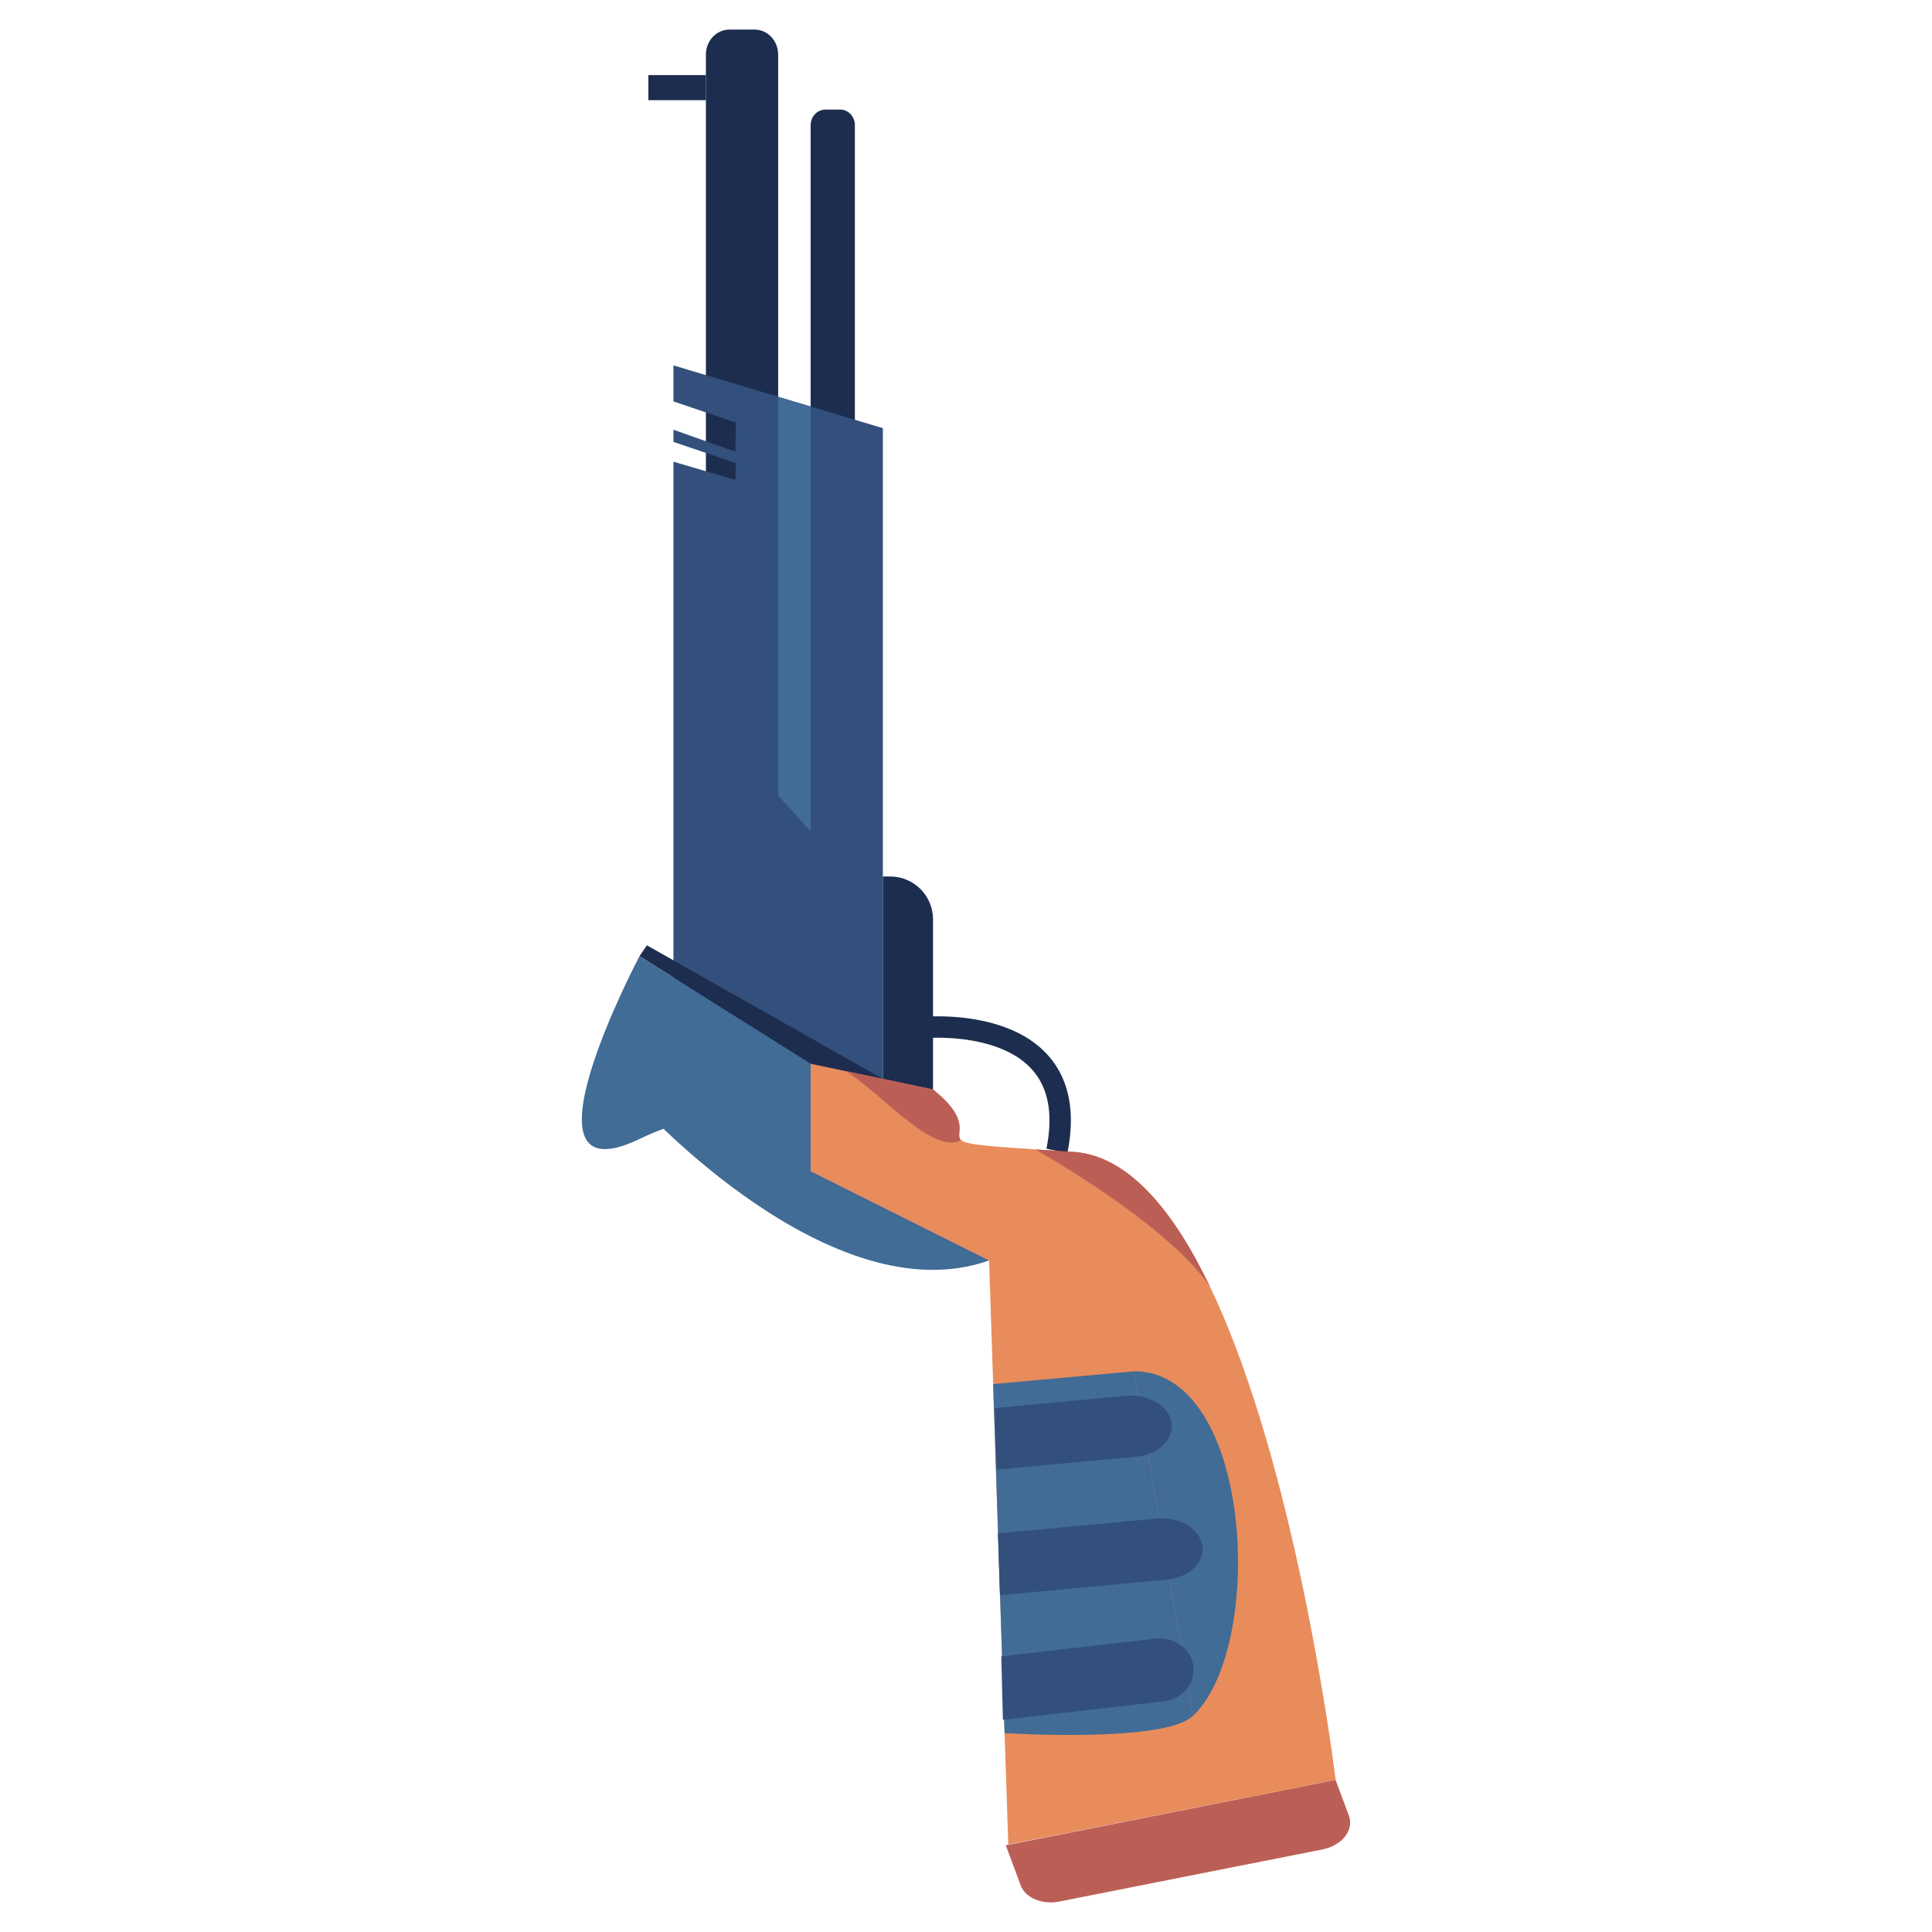
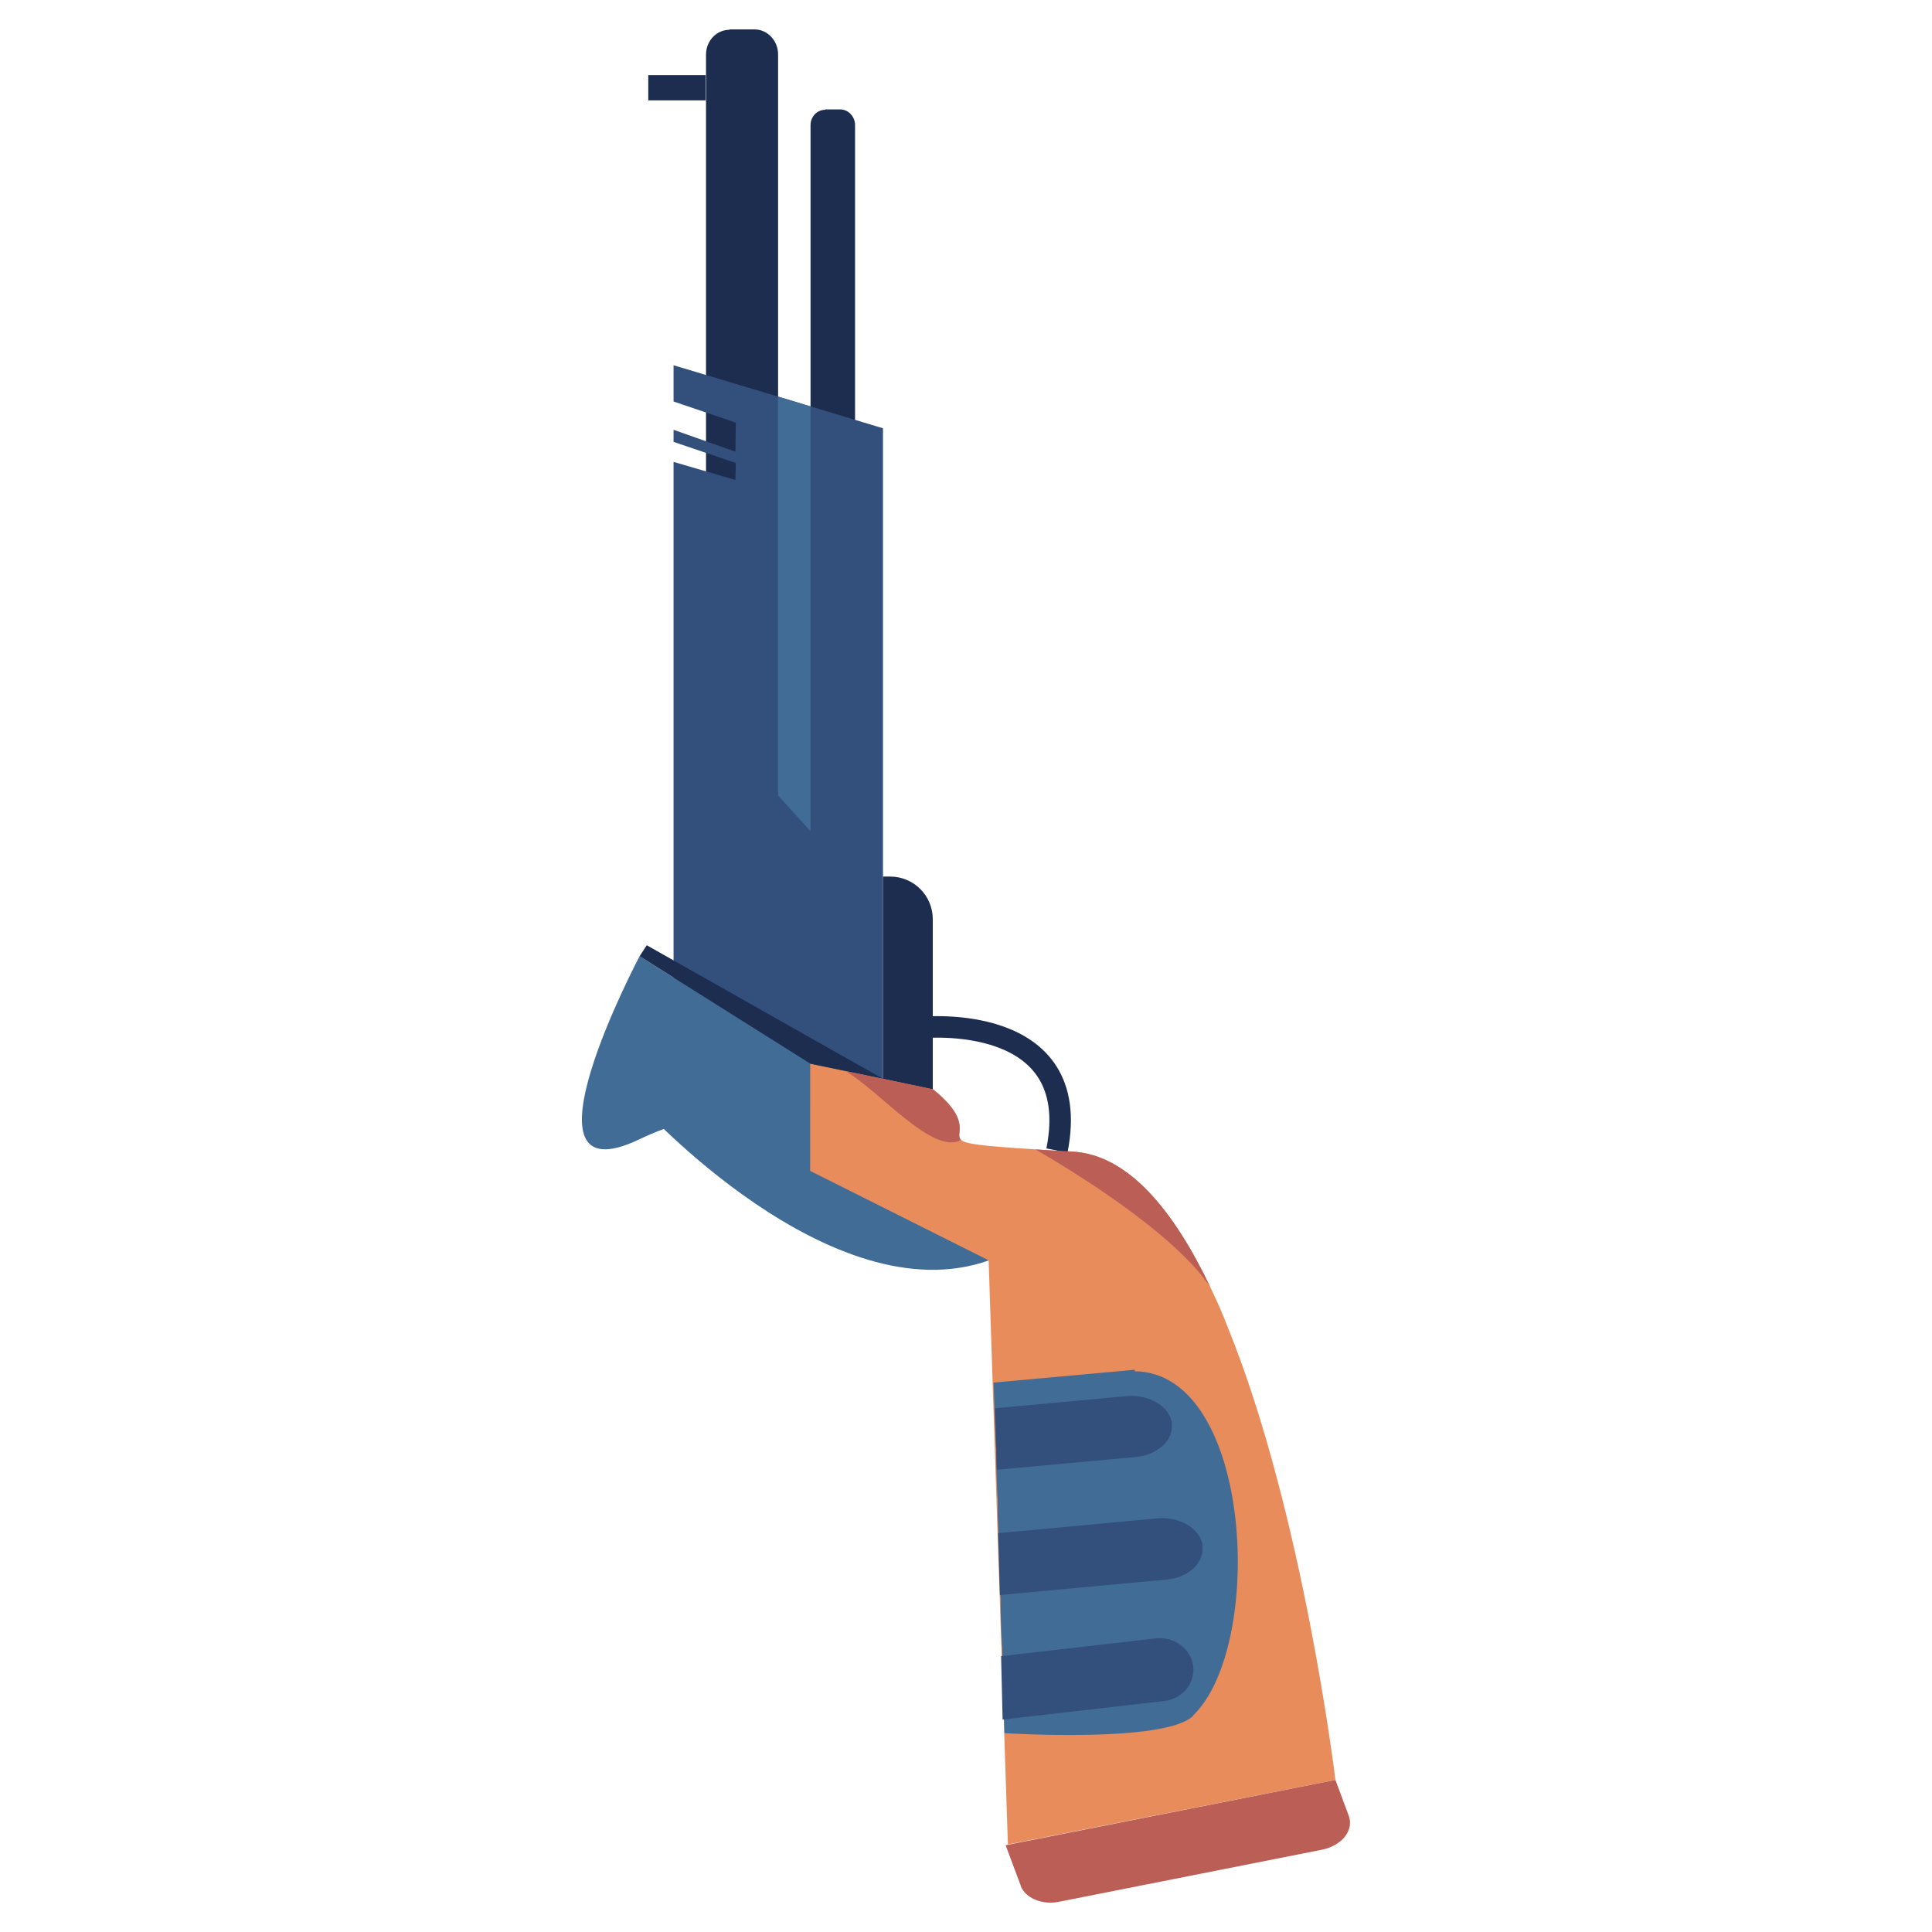
- <svg xmlns="http://www.w3.org/2000/svg" id="Layer_1" viewBox="0 0 512 512">
+ <svg xmlns="http://www.w3.org/2000/svg" version="1.1" viewBox="0 0 512 512">
  <defs>
    <style>
      .cls-1 {
        fill: #1d2d4f;
      }

      .cls-2 {
        fill: none;
        stroke: #1d2d4f;
        stroke-miterlimit: 10;
-         stroke-width: 5.67px;
+         stroke-width: 5.7px;
      }

      .cls-3 {
        fill: #e88c5c;
      }

      .cls-4 {
        fill: #416c96;
      }

      .cls-5 {
        fill: #bb5f56;
      }

      .cls-6 {
        fill: #33507c;
      }
    </style>
  </defs>
-   <path class="cls-4" d="M169.48,292.71s50.81,56.15,92.63,41.33c41.82-14.82-51.59-43.61-51.59-43.61" />
-   <path class="cls-1" d="M193.31,7.84h6.67c3.45,0,6.24,2.97,6.24,6.64v110.23c0,3.67-2.79,6.64-6.24,6.64h-6.67c-3.45,0-6.24-2.97-6.24-6.64V14.48c0-3.67,2.79-6.64,6.24-6.64Z" />
-   <path class="cls-1" d="M218.71,29.04h3.96c2.15,0,3.88,1.85,3.88,4.13v110.67c0,2.28-1.74,4.13-3.88,4.13h-3.96c-2.15,0-3.88-1.85-3.88-4.13V33.18c0-2.28,1.74-4.13,3.88-4.13Z" />
-   <polygon class="cls-6" points="178.47 96.83 206.22 105.15 214.82 107.73 233.97 113.47 233.97 292.71 178.47 292.71 178.47 122.35 194.89 127.19 194.99 122.71 178.47 117.11 178.47 113.88 194.89 119.71 195.02 111.98 178.47 106.38 178.47 96.83" />
-   <path class="cls-4" d="M214.82,310.38v-28.5s-45.34-28.5-45.34-28.5c0,0-34.39,64.99,0,48.46s45.34,8.55,45.34,8.55Z" />
-   <path class="cls-1" d="M210.4,255.85h60.43v1.94c0,6.26-5.08,11.35-11.35,11.35h-49.08v-13.29h0Z" transform="translate(-21.88 503.11) rotate(-90)" />
-   <path class="cls-3" d="M214.82,281.88l9.16,1.93,23.28,4.91c10.64,8.55,5.51,11.73,7.41,13.4,1.26,1.11,5.62,1.56,19.72,2.49,2.9.19,6.21.4,10,.64,14.6.93,26.61,15.55,36.29,35.78,1.2,2.51,2.37,5.1,3.5,7.77.42.98.82,1.96,1.23,2.96,20.04,49.26,28.55,119.95,28.55,119.95l-86.76,17.1-.8-24.3-2.47-75.31-1.81-55.15-47.29-23.66v-28.5Z" />
-   <path class="cls-5" d="M270.53,499.74l-3.99-10.72,87.41-17.31,3.49,9.37c1.47,3.94-1.72,8-7.13,9.07l-69.7,13.8c-4.38.87-8.89-1.02-10.08-4.21Z" />
-   <path class="cls-4" d="M300.54,363.4c31.56,0,34.95,73.22,15.55,91.37" />
-   <path class="cls-4" d="M316.09,454.77c-7.72,7.23-49.87,4.51-49.87,4.51l-.3-9.26-.3-9.07-.13-4.06-.3-9.07-.13-4.06-.3-9.07-.13-4.06-.3-9.07-.13-4.06-.3-9.07-.13-4.06-.3-9.07-.28-8.51,37.36-3.38" />
-   <polygon class="cls-4" points="206.22 105.15 214.82 107.73 214.82 220.35 206.22 210.78 206.22 105.15" />
-   <rect class="cls-1" x="176.12" y="15.6" width="6.65" height="15.24" transform="translate(156.23 202.67) rotate(-90)" />
-   <path class="cls-2" d="M244.33,272.33s43.21-4.39,35.77,32.65" />
-   <polygon class="cls-1" points="169.48 253.37 171.44 250.52 233.97 285.92 214.82 281.88 169.48 253.37" />
-   <path class="cls-6" d="M316.25,441.52c.61,4.59-2.89,8.77-7.82,9.34l-42.65,4.91-.43-16.82,40.87-4.7c4.93-.57,9.42,2.69,10.03,7.27Z" />
-   <path class="cls-6" d="M318.63,409.52c.73,4.48-3.49,8.55-9.43,9.11l-44.21,4.12-.52-16.4,42.07-3.92c5.94-.56,11.35,2.63,12.09,7.1Z" />
-   <path class="cls-6" d="M310.47,376.97c.73,4.46-3.48,8.51-9.4,9.07l-36.94,3.44-.52-16.33,34.8-3.24c5.92-.55,11.32,2.62,12.06,7.06Z" />
-   <path class="cls-5" d="M274.39,304.61c2.9.19,6.21.4,10,.64,14.6.93,26.61,15.55,36.29,35.78-9.96-14.72-37.31-31.24-46.29-36.42Z" />
-   <path class="cls-5" d="M223.98,283.81l23.28,4.91c10.64,8.55,5.51,11.73,7.41,13.4-7.43,4.25-21.71-13.13-30.69-18.31Z" />
+   <g>
+     <g id="Layer_1">
+       <g>
+         <path class="cls-4" d="M169.5,292.7s50.8,56.2,92.6,41.3c41.8-14.8-51.6-43.6-51.6-43.6" />
+         <path class="cls-1" d="M193.3,7.8h6.7c3.4,0,6.2,3,6.2,6.6v110.2c0,3.7-2.8,6.6-6.2,6.6h-6.7c-3.4,0-6.2-3-6.2-6.6V14.5c0-3.7,2.8-6.6,6.2-6.6Z" />
+         <path class="cls-1" d="M218.7,29h4c2.1,0,3.9,1.9,3.9,4.1v110.7c0,2.3-1.7,4.1-3.9,4.1h-4c-2.1,0-3.9-1.9-3.9-4.1V33.2c0-2.3,1.7-4.1,3.9-4.1Z" />
+         <polygon class="cls-6" points="178.5 96.8 206.2 105.1 214.8 107.7 234 113.5 234 292.7 178.5 292.7 178.5 122.4 194.9 127.2 195 122.7 178.5 117.1 178.5 113.9 194.9 119.7 195 112 178.5 106.4 178.5 96.8" />
+         <path class="cls-4" d="M214.8,310.4v-28.5s-45.3-28.5-45.3-28.5c0,0-34.4,65,0,48.5s45.3,8.6,45.3,8.6Z" />
+         <path class="cls-1" d="M210.4,255.9h60.4v1.9c0,6.3-5.1,11.3-11.3,11.3h-49.1v-13.3h0Z" transform="translate(-21.9 503.1) rotate(-90)" />
+         <path class="cls-3" d="M214.8,281.9l9.2,1.9,23.3,4.9c10.6,8.6,5.5,11.7,7.4,13.4,1.3,1.1,5.6,1.6,19.7,2.5,2.9.2,6.2.4,10,.6,14.6.9,26.6,15.5,36.3,35.8,1.2,2.5,2.4,5.1,3.5,7.8.4,1,.8,2,1.2,3,20,49.3,28.5,119.9,28.5,119.9l-86.8,17.1-.8-24.3-2.5-75.3-1.8-55.2-47.3-23.7v-28.5Z" />
+         <path class="cls-5" d="M270.5,499.7l-4-10.7,87.4-17.3,3.5,9.4c1.5,3.9-1.7,8-7.1,9.1l-69.7,13.8c-4.4.9-8.9-1-10.1-4.2Z" />
+         <path class="cls-4" d="M300.5,363.4c31.6,0,34.9,73.2,15.5,91.4" />
+         <path class="cls-4" d="M316.1,454.8c-7.7,7.2-49.9,4.5-49.9,4.5l-.3-9.3-.3-9.1v-4.1c-.1,0-.4-9.1-.4-9.1v-4.1c-.1,0-.4-9.1-.4-9.1v-4.1c-.1,0-.4-9.1-.4-9.1v-4.1c-.1,0-.4-9.1-.4-9.1v-4.1c-.1,0-.4-9.1-.4-9.1l-.3-8.5,37.4-3.4" />
+         <polygon class="cls-4" points="206.2 105.1 214.8 107.7 214.8 220.3 206.2 210.8 206.2 105.1" />
+         <rect class="cls-1" x="176.1" y="15.6" width="6.7" height="15.2" transform="translate(156.2 202.7) rotate(-90)" />
+         <path class="cls-2" d="M244.3,272.3s43.2-4.4,35.8,32.6" />
+         <polygon class="cls-1" points="169.5 253.4 171.4 250.5 234 285.9 214.8 281.9 169.5 253.4" />
+         <path class="cls-6" d="M316.2,441.5c.6,4.6-2.9,8.8-7.8,9.3l-42.7,4.9-.4-16.8,40.9-4.7c4.9-.6,9.4,2.7,10,7.3Z" />
+         <path class="cls-6" d="M318.6,409.5c.7,4.5-3.5,8.6-9.4,9.1l-44.2,4.1-.5-16.4,42.1-3.9c5.9-.6,11.4,2.6,12.1,7.1Z" />
+         <path class="cls-6" d="M310.5,377c.7,4.5-3.5,8.5-9.4,9.1l-36.9,3.4-.5-16.3,34.8-3.2c5.9-.6,11.3,2.6,12.1,7.1Z" />
+         <path class="cls-5" d="M274.4,304.6c2.9.2,6.2.4,10,.6,14.6.9,26.6,15.5,36.3,35.8-10-14.7-37.3-31.2-46.3-36.4Z" />
+         <path class="cls-5" d="M224,283.8l23.3,4.9c10.6,8.6,5.5,11.7,7.4,13.4-7.4,4.2-21.7-13.1-30.7-18.3Z" />
+       </g>
+     </g>
+   </g>
</svg>
